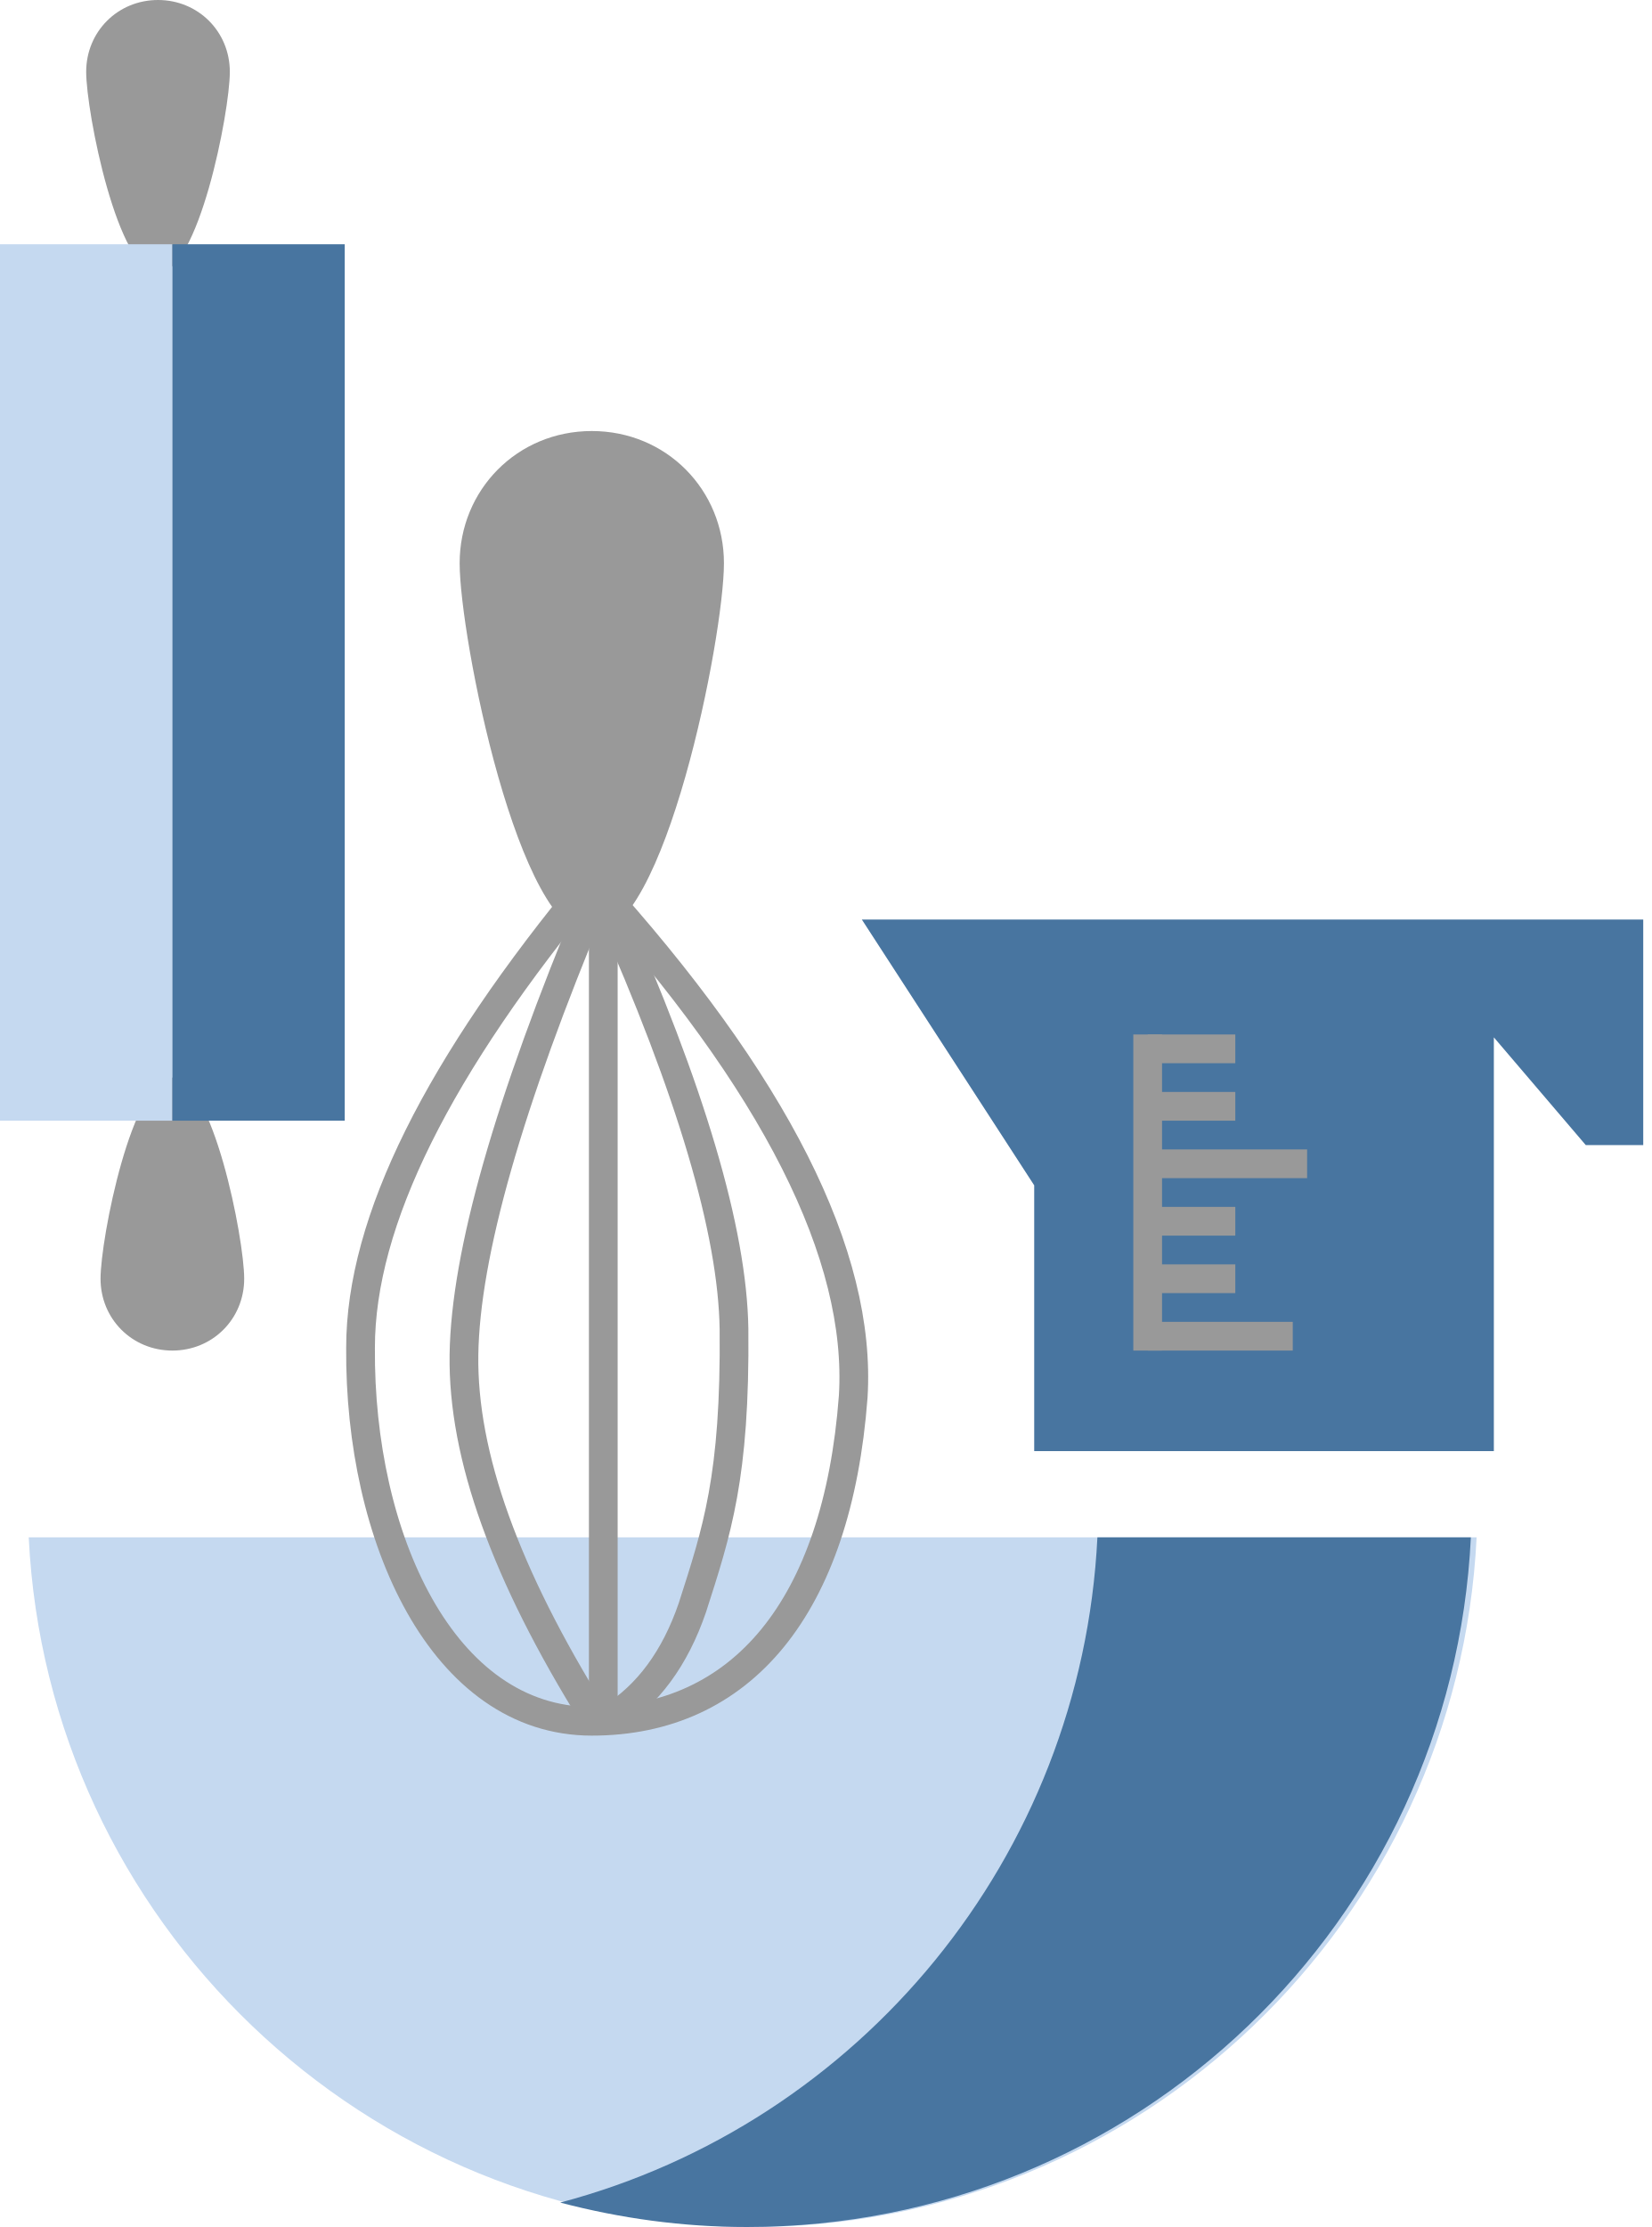
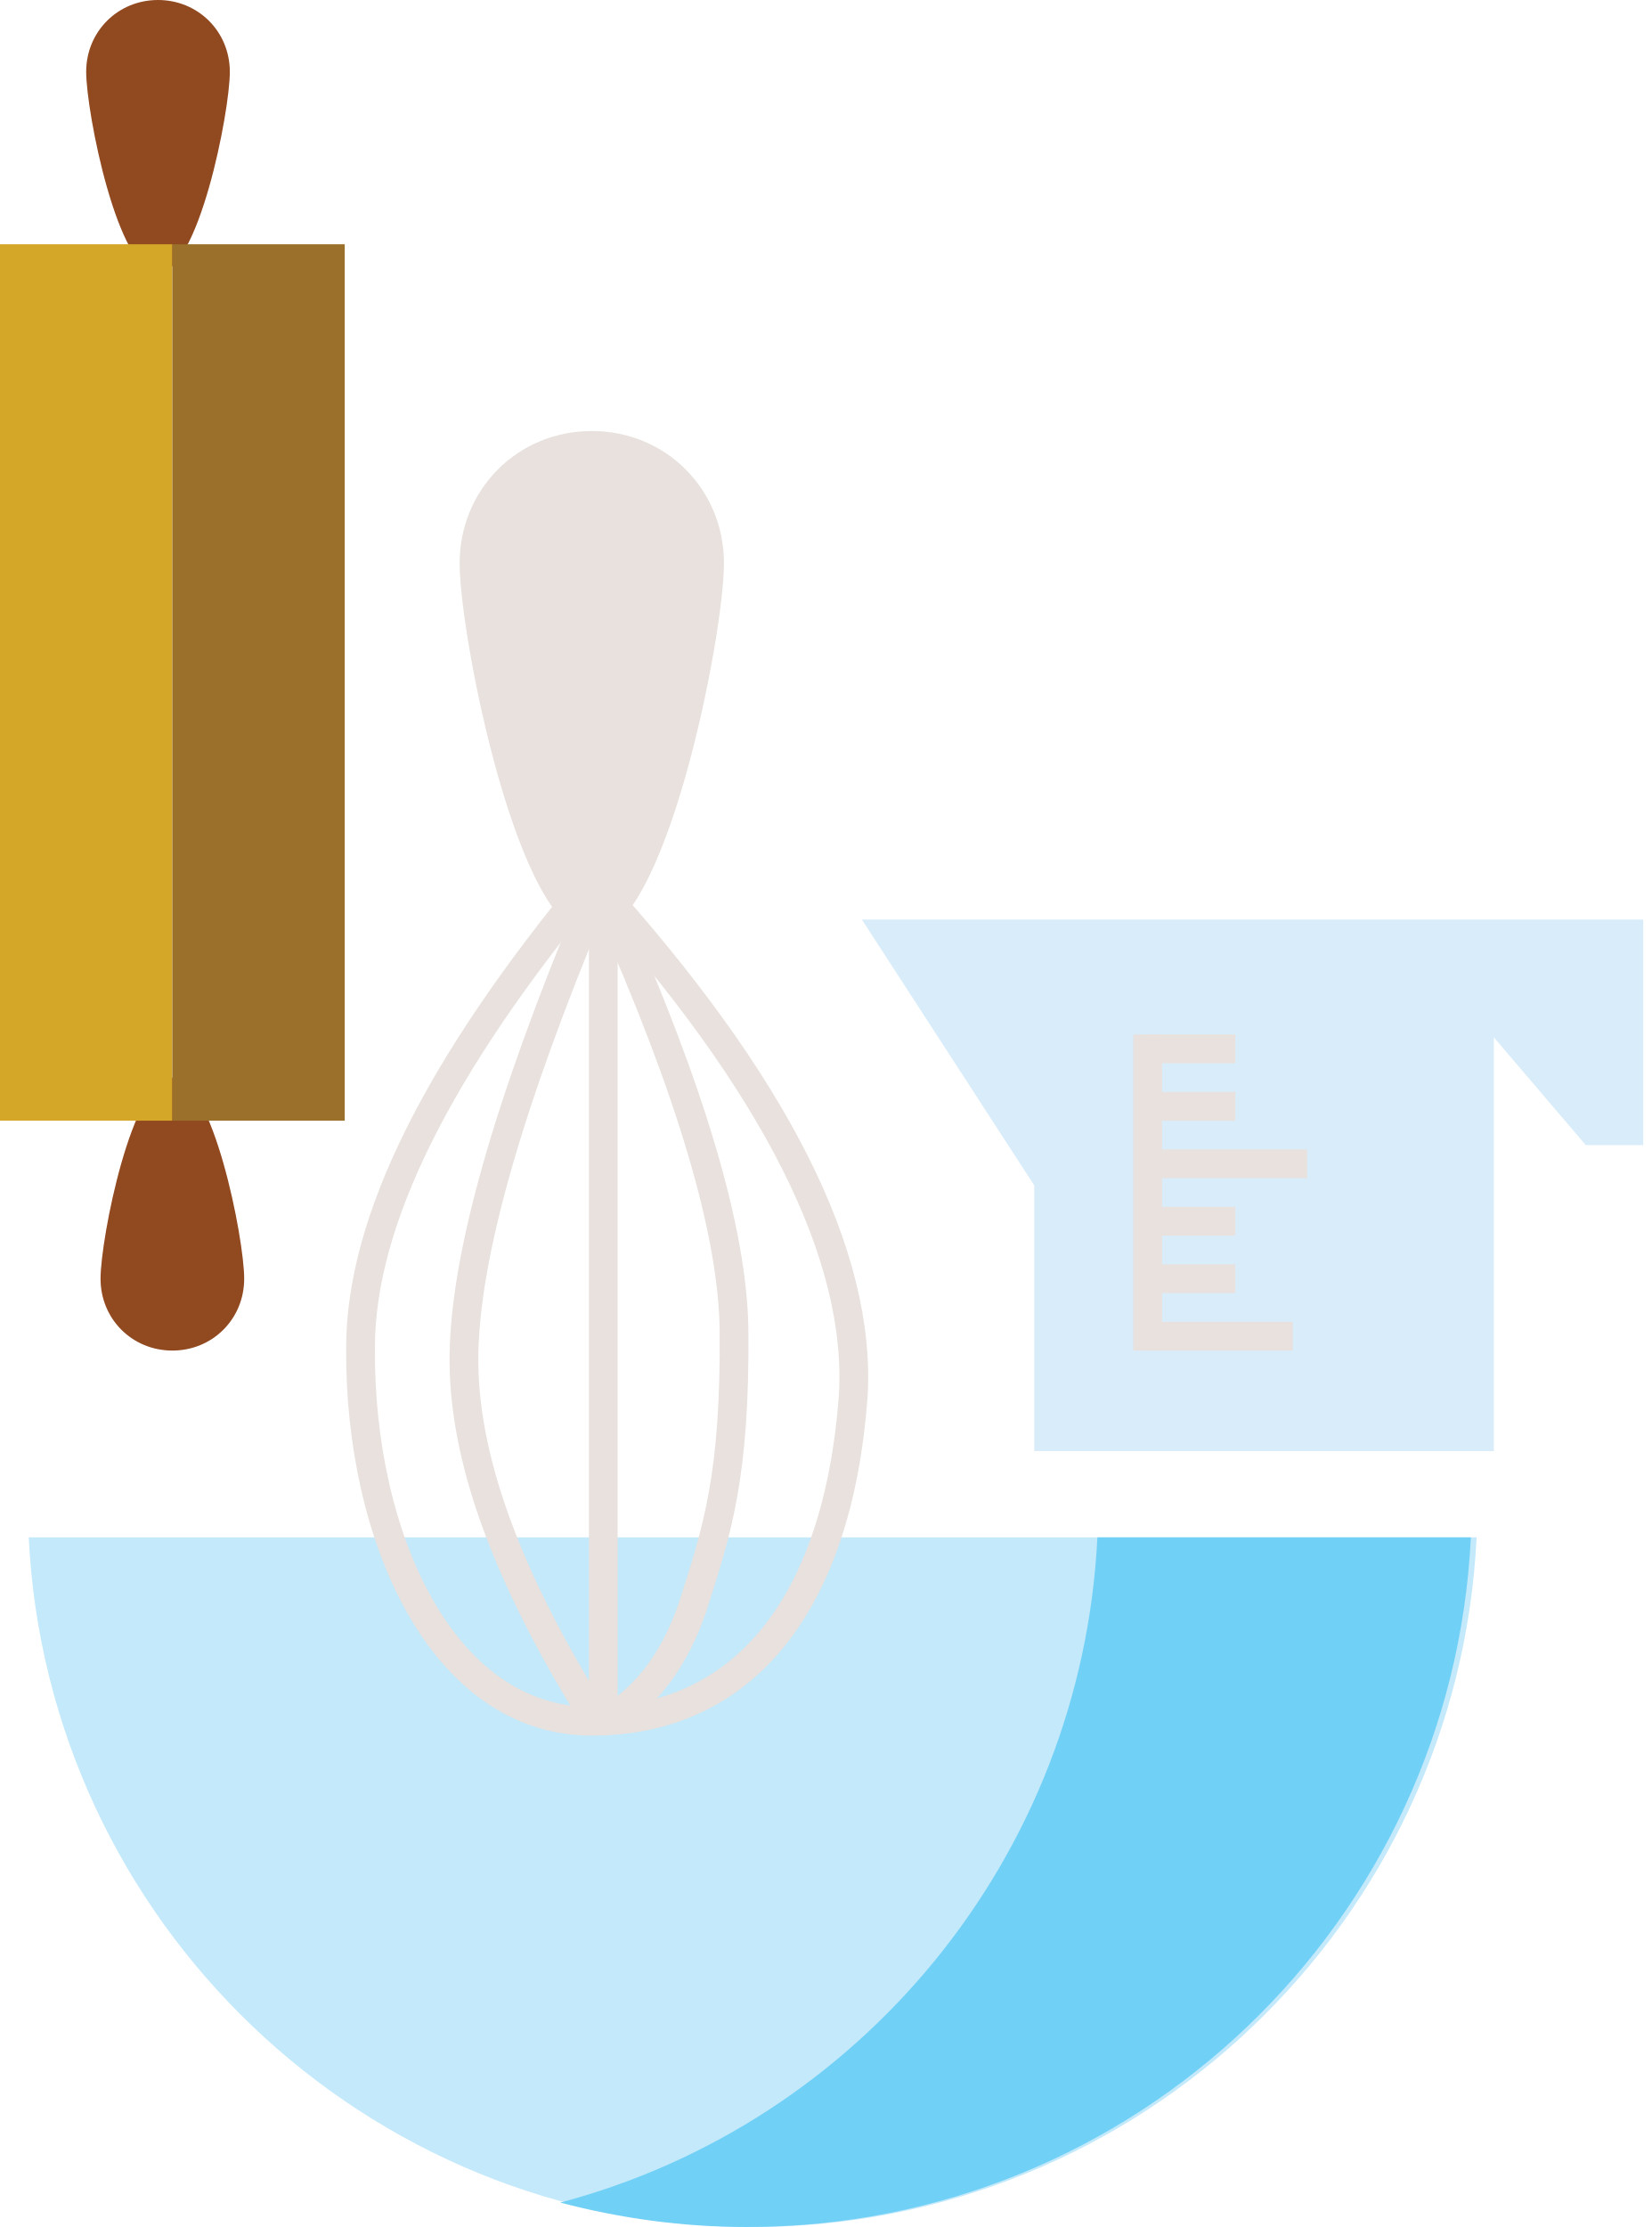
<svg xmlns="http://www.w3.org/2000/svg" version="1.1" id="Layer_1" x="0px" y="0px" viewBox="0 0 115 155" style="enable-background:new 0 0 115 155;" xml:space="preserve">
  <style type="text/css">
- 	.st0{fill:#999999;}
- 	.st1{fill:#C5D9F0;}
- 	.st2{fill:#4875A0;}
- 	.st3{fill:none;stroke:#999999;stroke-width:2;}
+ 	.st0{fill:#914920;}
+ 	.st1{fill:#C3E9FB;}
+ 	.st2{fill:#E8E1DD;}
+ 	.st3{fill:#D5A729;}
+ 	.st4{fill:#71D0F6;}
+ 	.st5{fill:#9A702A;}
+ 	.st6{fill:#D9ECF9;}
+ 	.st7{fill:none;stroke:#E8E1DD;stroke-width:2;}
</style>
  <g id="Page-1">
    <g id="Upload" transform="translate(-937, -1479)">
      <g id="Group-13" transform="translate(937, 1479)">
        <path id="Oval-4" class="st0" d="M11,19c2.8,0,5-11.2,5-14s-2.2-5-5-5S6,2.2,6,5S8.2,19,11,19z" />
        <path id="Combined-Shape" class="st1" d="M2,107c1.3,26.7,23.4,48,50.4,48s49.1-21.3,50.4-48H2z" />
-         <path id="Oval-4_1_" class="st0" d="M41.2,65.1c5.1,0,9.2-20.8,9.2-25.9S46.4,30,41.2,30S32,34.1,32,39.2S36.1,65.1,41.2,65.1z" />
+         <path id="Oval-4_1_" class="st2" d="M41.2,65.1c5.1,0,9.2-20.8,9.2-25.9s-4-9.2-9.2-9.2S32,34.1,32,39.2S36.1,65.1,41.2,65.1z" />
        <path id="Oval-4_2_" class="st0" d="M12,75c2.8,0,5,11.2,5,14s-2.2,5-5,5s-5-2.2-5-5S9.2,75,12,75z" />
-         <rect id="Rectangle-15" y="17" class="st1" width="12" height="61" />
-         <path id="Combined-Shape_1_" class="st2" d="M39,153.3c4.2,1.1,8.5,1.7,13,1.7c27.1,0,49.1-21.3,50.4-48H76.4     C75.3,129.3,59.8,147.8,39,153.3z" />
-         <rect id="Rectangle-15_1_" x="12" y="17" class="st2" width="12" height="61" />
-         <polygon id="Rectangle-16" class="st2" points="72,64 104,64 114.4,64 114.4,79.7 110.4,79.7 104,72.2 104,101 72,101 72,82.5      60,64    " />
-         <path id="Path-14" class="st3" d="M90,93H79.9" />
-         <path id="Path-14_1_" class="st3" d="M86,89h-6.1" />
-         <path id="Path-14_2_" class="st3" d="M86,85h-6.1" />
-         <path id="Path-14_3_" class="st3" d="M86,77h-6.1" />
-         <path id="Path-14_4_" class="st3" d="M86,73h-6.1" />
-         <path id="Path-14_5_" class="st3" d="M91,81H79.9" />
-         <path id="Path-14_6_" class="st3" d="M79.9,72v22" />
-         <path id="Path-16" class="st3" d="M41.3,62.7c-5.9,14.1-8.9,24.6-9,31.6s2.9,15.3,9,25.1" />
-         <path id="Path-15" class="st3" d="M41.2,61.3C30.5,74.2,25.1,85,25.1,93.8c-0.1,13.2,5.7,26,16.1,26s17.1-7.9,18.2-22.6     C60,87.4,54,75.4,41.2,61.3z" />
-         <path id="Path-17" class="st3" d="M42.4,63.1c5.7,12.8,8.6,22.6,8.7,29.4c0.1,10.3-1.2,14.1-2.9,19.4c-1.2,3.5-3.1,6.1-5.7,7.7" />
-         <path id="Path-18" class="st3" d="M42,63.9V120" />
+         <rect id="Rectangle-15" y="17" class="st3" width="12" height="61" />
+         <path id="Combined-Shape_1_" class="st4" d="M39,153.3c4.2,1.1,8.5,1.7,13,1.7c27.1,0,49.1-21.3,50.4-48h-26     C75.3,129.3,59.8,147.8,39,153.3z" />
+         <rect id="Rectangle-15_1_" x="12" y="17" class="st5" width="12" height="61" />
+         <polygon id="Rectangle-16" class="st6" points="72,64 104,64 114.4,64 114.4,79.7 110.4,79.7 104,72.2 104,101 72,101 72,82.5      60,64    " />
+         <path id="Path-14" class="st7" d="M90,93H79.9" />
+         <path id="Path-14_1_" class="st7" d="M86,89h-6.1" />
+         <path id="Path-14_2_" class="st7" d="M86,85h-6.1" />
+         <path id="Path-14_3_" class="st7" d="M86,77h-6.1" />
+         <path id="Path-14_4_" class="st7" d="M86,73h-6.1" />
+         <path id="Path-14_5_" class="st7" d="M91,81H79.9" />
+         <path id="Path-14_6_" class="st7" d="M79.9,72v22" />
+         <path id="Path-16" class="st7" d="M41.3,62.7c-5.9,14.1-8.9,24.6-9,31.6s2.9,15.3,9,25.1" />
+         <path id="Path-15" class="st7" d="M41.2,61.3C30.5,74.2,25.1,85,25.1,93.8c-0.1,13.2,5.7,26,16.1,26s17.1-7.9,18.2-22.6     C60,87.4,54,75.4,41.2,61.3z" />
+         <path id="Path-17" class="st7" d="M42.4,63.1c5.7,12.8,8.6,22.6,8.7,29.4c0.1,10.3-1.2,14.1-2.9,19.4c-1.2,3.5-3.1,6.1-5.7,7.7" />
+         <path id="Path-18" class="st7" d="M42,63.9V120" />
      </g>
    </g>
  </g>
</svg>
